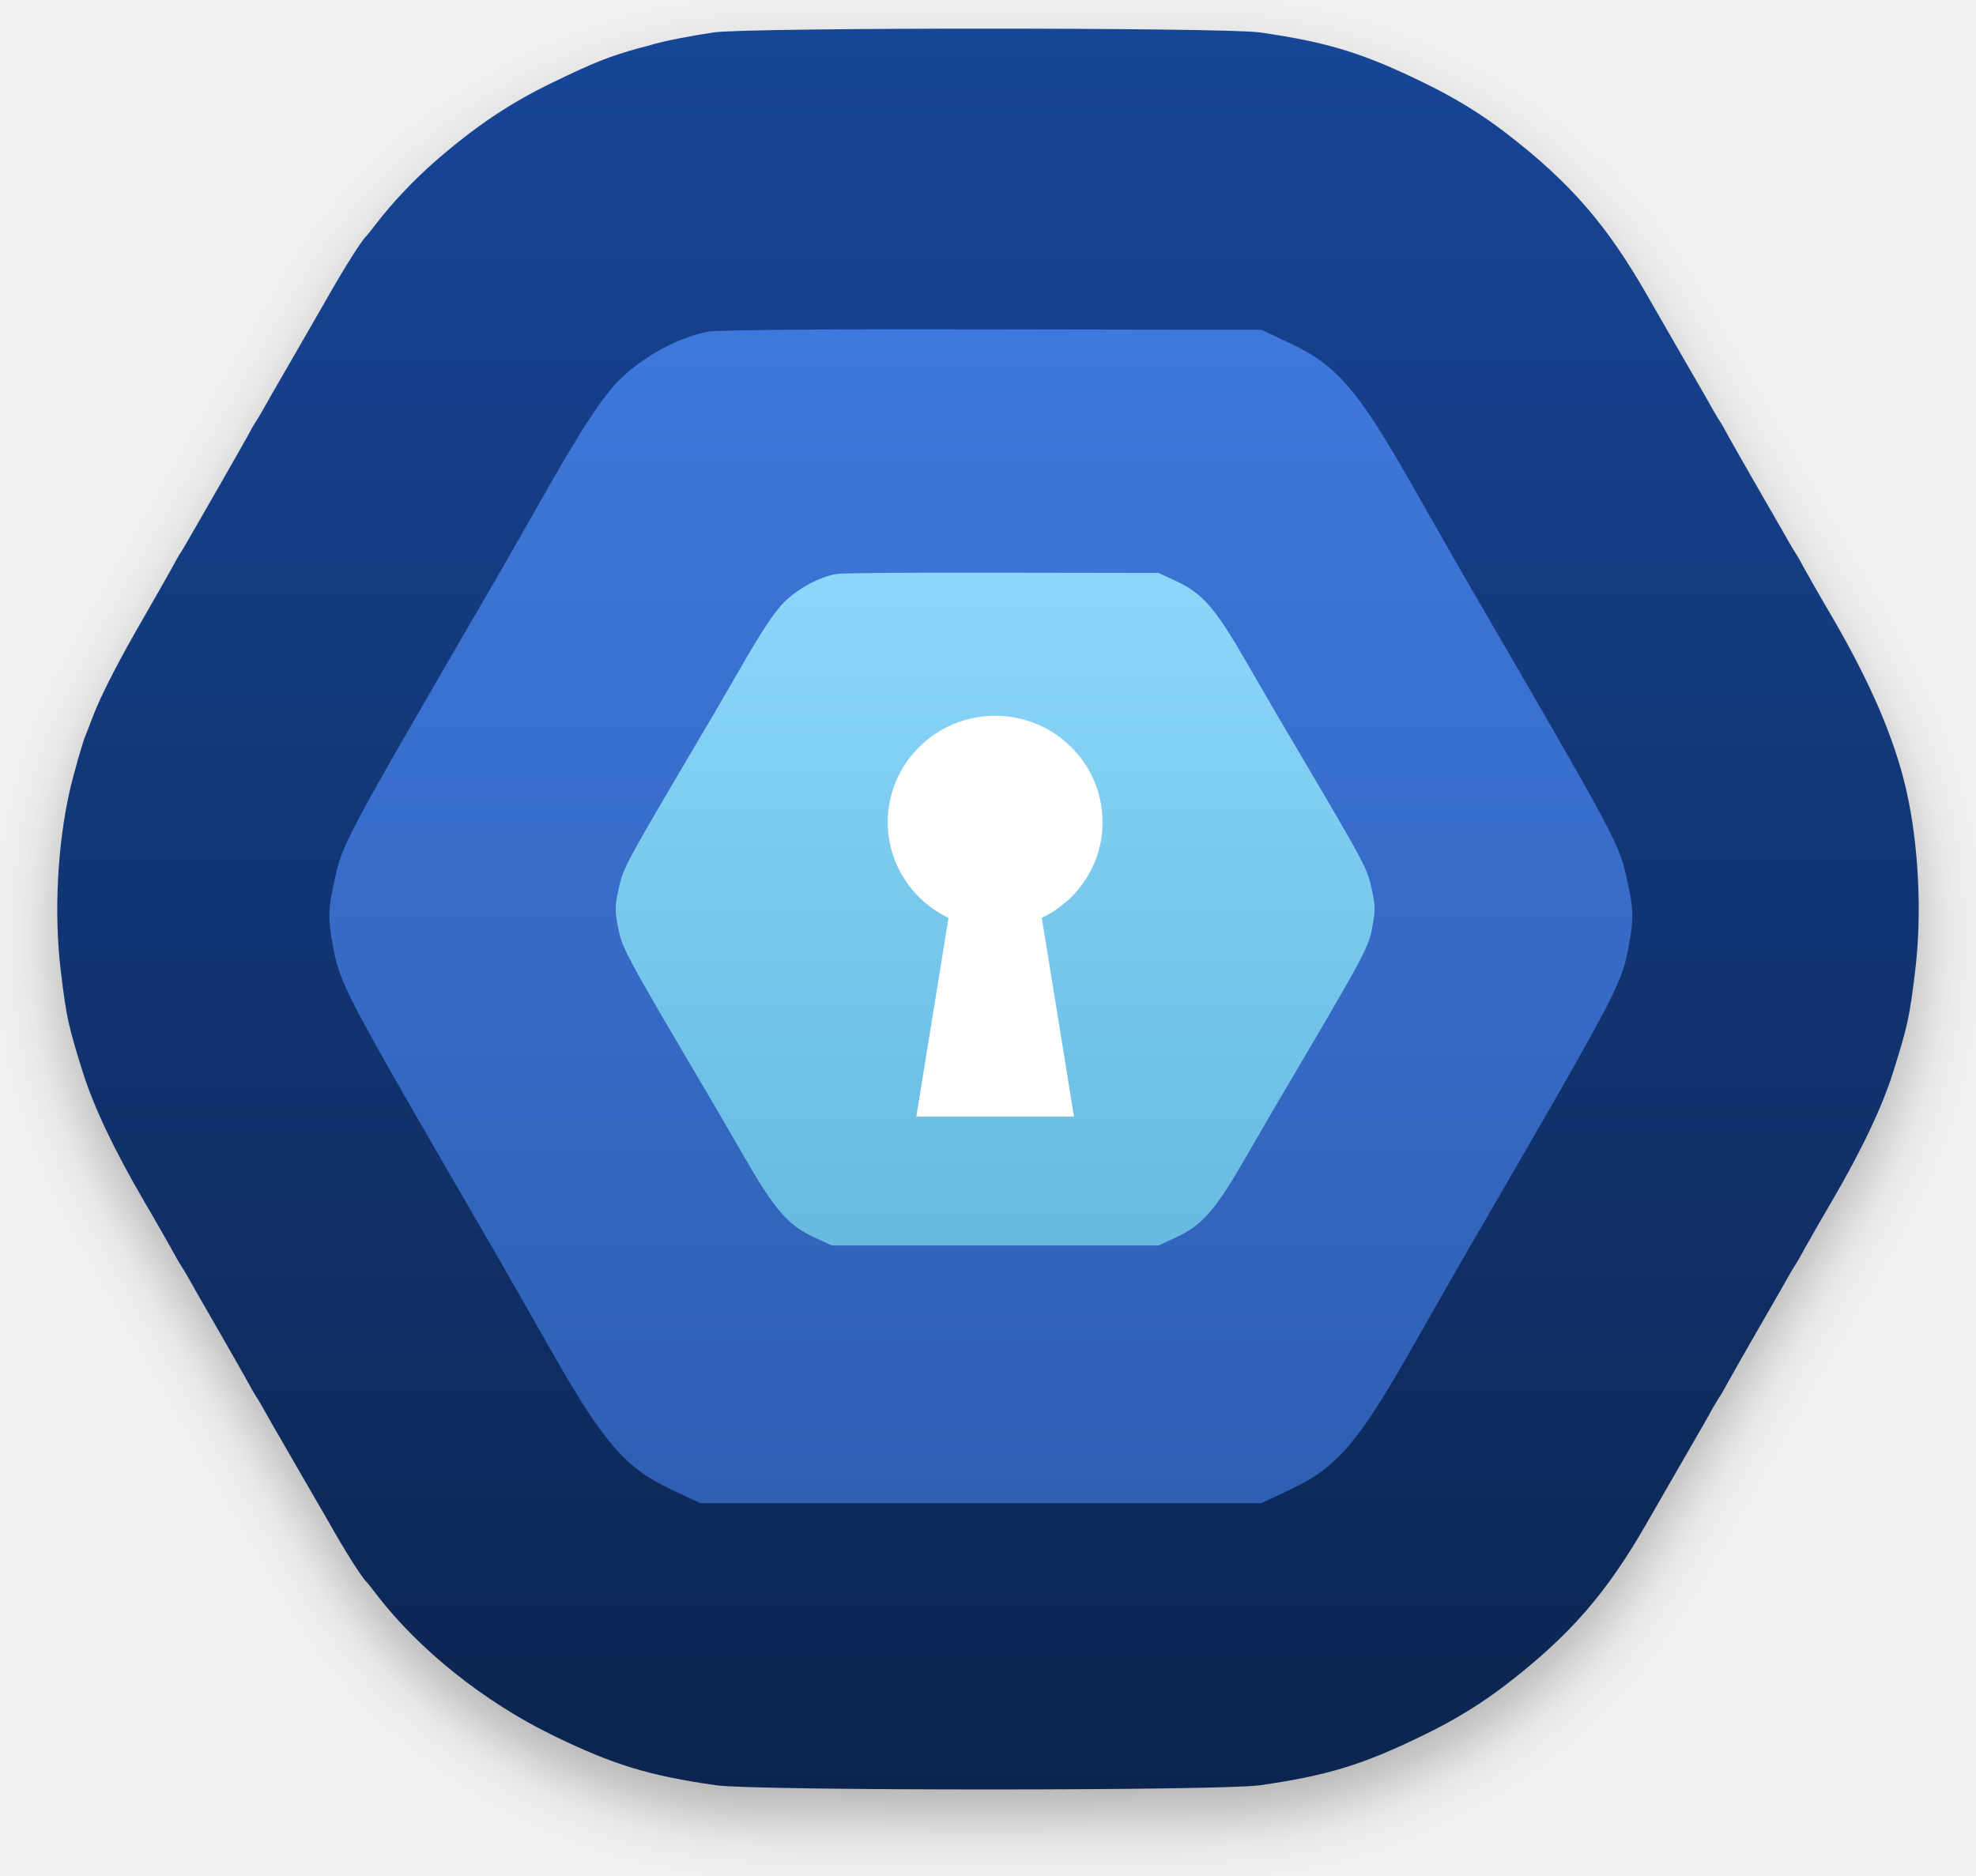
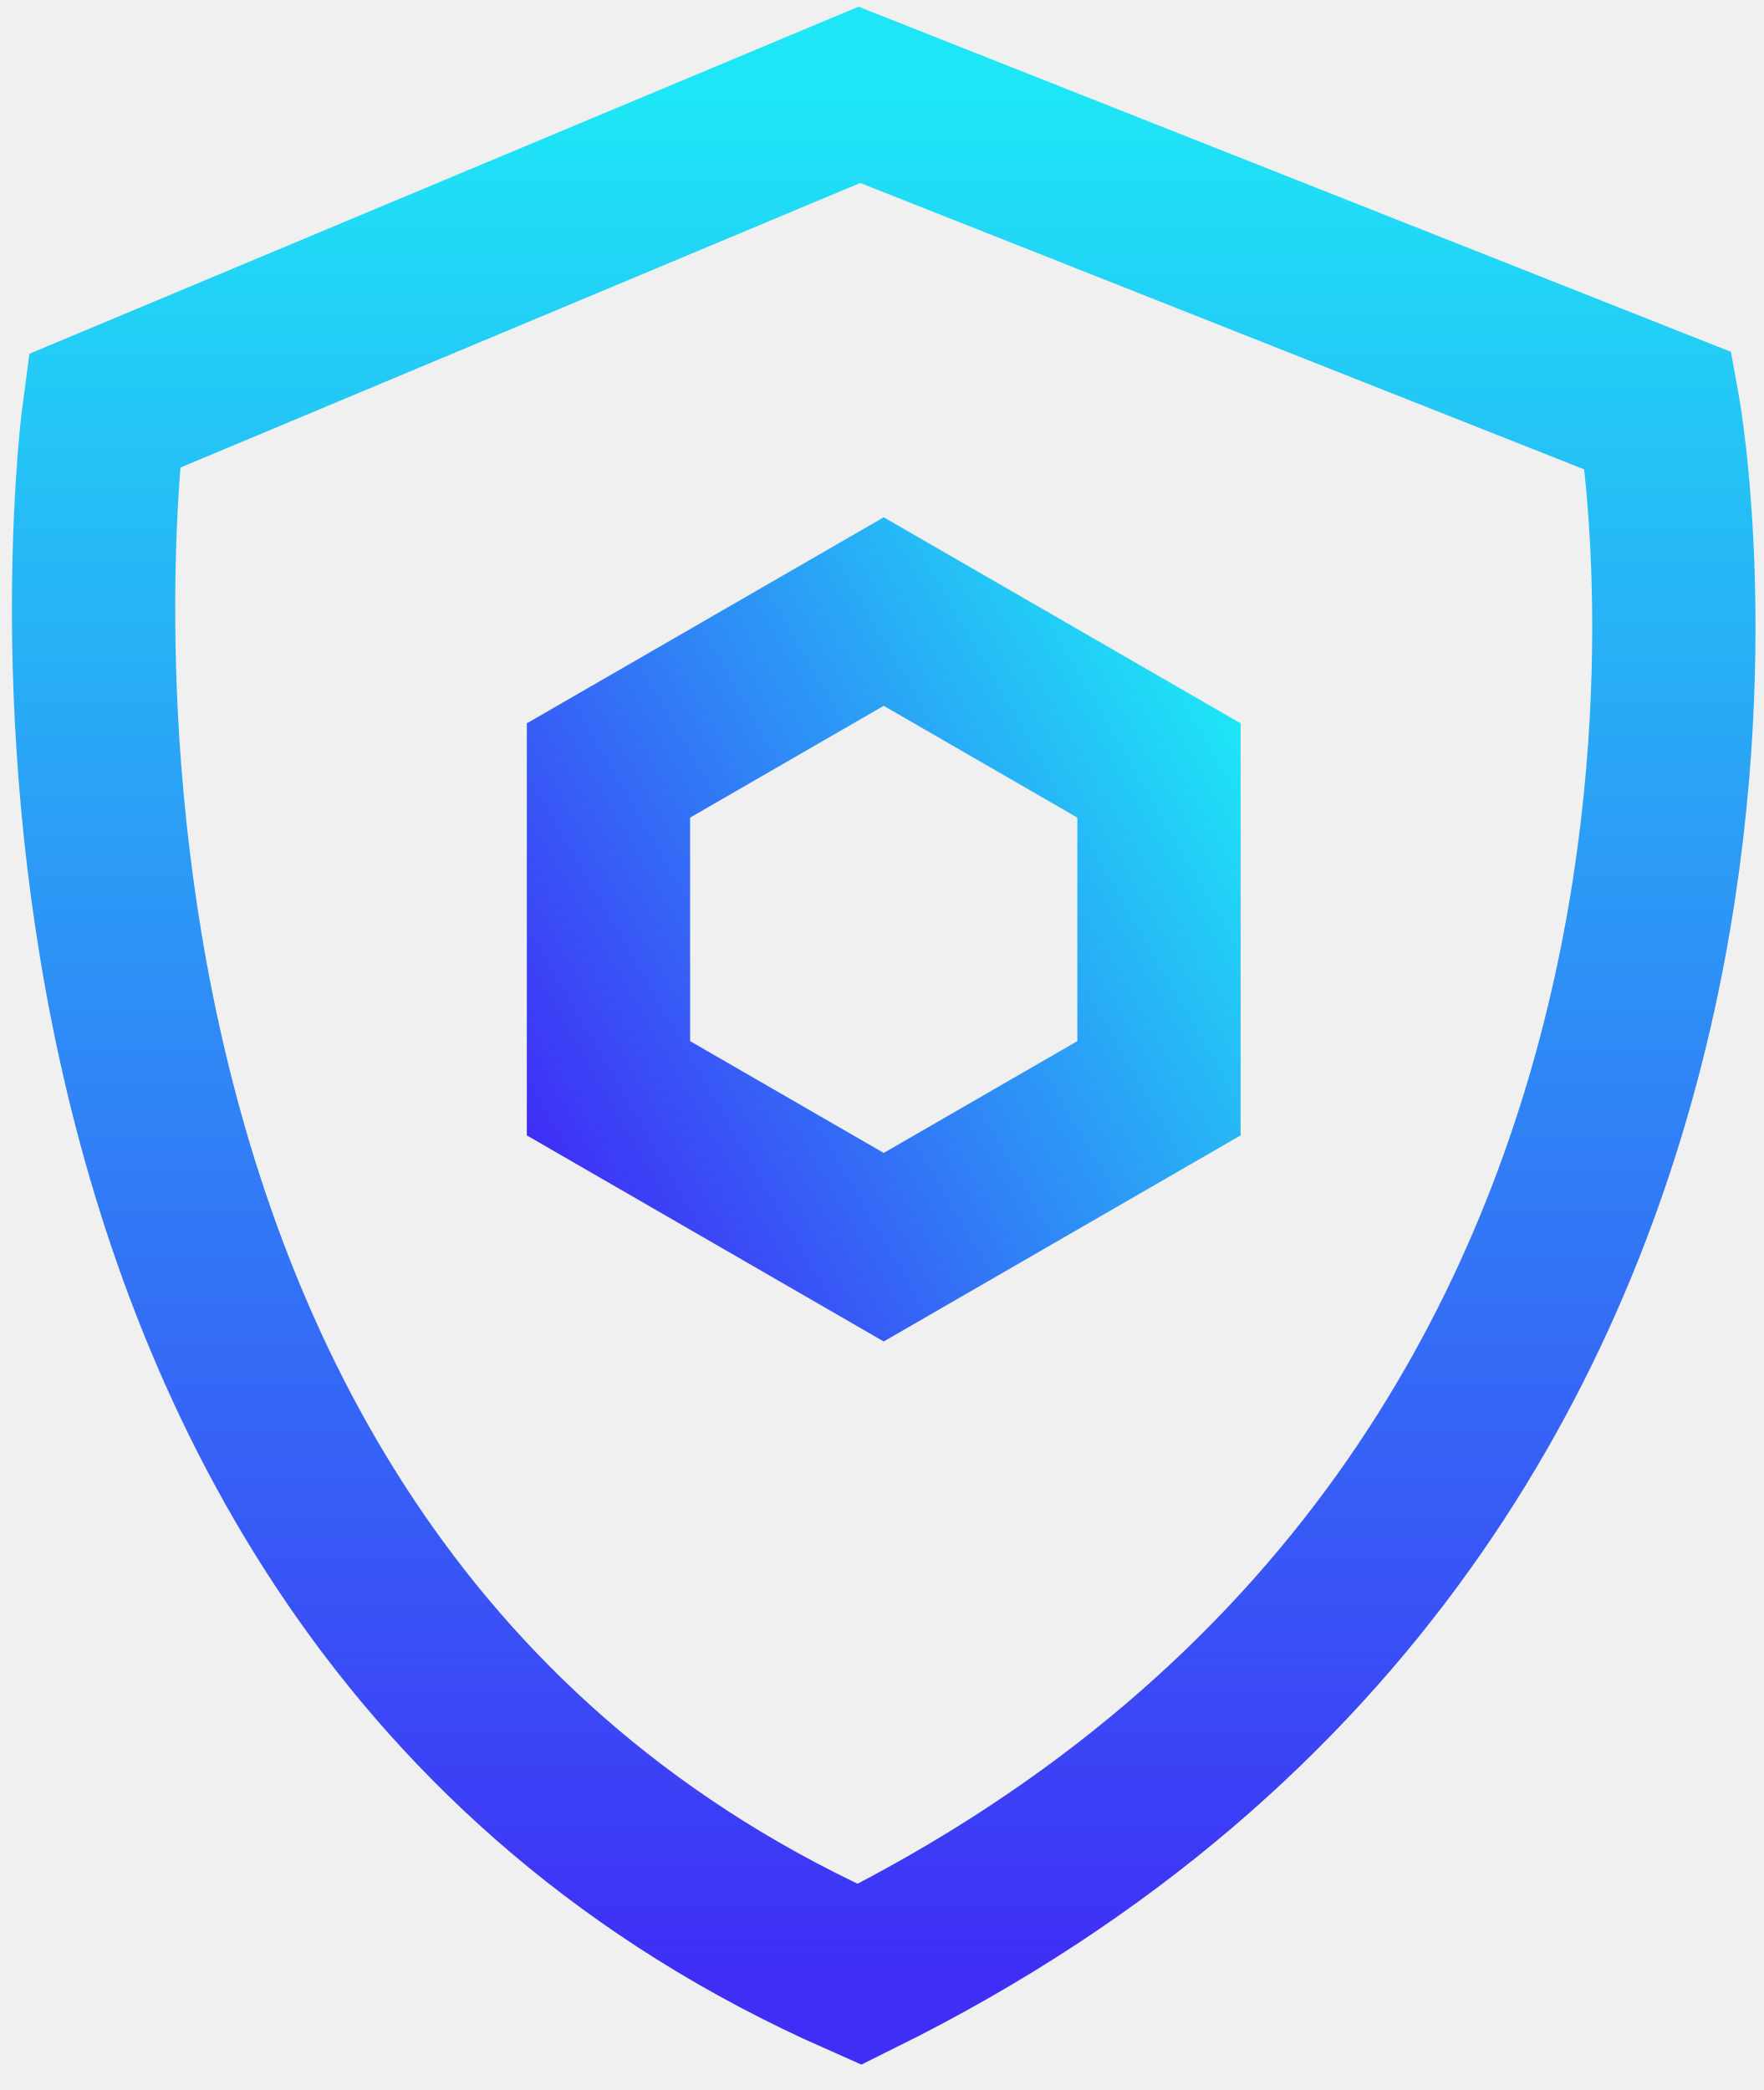
- <svg xmlns="http://www.w3.org/2000/svg" width="138" height="131" viewBox="0 0 138 131" fill="none">
-   <g filter="url(#filter0_d)">
-     <path fill-rule="evenodd" clip-rule="evenodd" d="M49.841 2.265C48.101 2.53 46.66 2.813 45.799 3.042C45.465 3.148 44.902 3.29 44.568 3.378C42.53 3.944 41.44 4.385 38.628 5.746C35.588 7.212 33.215 8.82 30.421 11.241C28.892 12.584 27.433 14.121 26.29 15.605C25.956 16.047 25.64 16.435 25.587 16.488C25.306 16.718 24.041 18.715 22.933 20.676C22.459 21.506 22.09 22.142 20.666 24.616C18.962 27.567 18.786 27.867 18.364 28.627C18.153 28.998 17.925 29.369 17.854 29.475C17.784 29.563 17.485 30.093 17.204 30.623C16.905 31.153 16.097 32.584 15.394 33.803C13.724 36.701 13.531 37.037 13.091 37.814C12.881 38.185 12.652 38.556 12.582 38.662C12.511 38.751 12.213 39.281 11.932 39.811C11.633 40.341 10.824 41.772 10.121 42.991C8.346 46.048 7.081 48.504 6.518 49.97C6.255 50.642 5.991 51.366 5.903 51.56C5.728 52.02 5.112 54.158 4.884 55.182C4.023 58.893 3.759 63.752 4.234 67.727C4.638 71.084 4.761 71.632 5.78 74.883C6.554 77.339 7.977 80.343 10.104 83.982C10.824 85.201 11.633 86.633 11.932 87.163C12.213 87.693 12.511 88.205 12.582 88.311C12.652 88.4 12.881 88.788 13.091 89.142C13.531 89.937 13.724 90.272 15.394 93.17C16.097 94.389 16.905 95.82 17.204 96.35C17.485 96.88 17.784 97.393 17.854 97.499C17.925 97.587 18.153 97.976 18.364 98.347C18.786 99.107 18.962 99.407 20.666 102.358C22.09 104.831 22.459 105.467 22.933 106.28C24.041 108.259 25.306 110.256 25.587 110.485C25.64 110.538 25.956 110.927 26.29 111.369C29.225 115.22 33.83 118.895 38.628 121.228C42.864 123.295 45.342 124.037 50.017 124.708C52.741 125.097 85.255 125.097 87.979 124.708C92.654 124.037 95.132 123.295 99.367 121.228C101.599 120.15 103.462 119.002 105.202 117.659C109.649 114.231 112.232 111.263 115.062 106.298C115.572 105.414 115.941 104.761 117.329 102.358C119.034 99.407 119.21 99.107 119.631 98.329C119.842 97.976 120.071 97.587 120.141 97.499C120.211 97.393 120.51 96.88 120.791 96.35C121.09 95.82 121.899 94.389 122.602 93.17C124.271 90.272 124.465 89.937 124.904 89.159C125.115 88.788 125.343 88.4 125.414 88.311C125.484 88.205 125.783 87.693 126.064 87.163C126.363 86.633 127.171 85.201 127.892 83.982C130.018 80.343 131.442 77.339 132.215 74.883C133.234 71.632 133.357 71.084 133.762 67.727C134.236 63.752 133.99 58.964 133.129 55.182C132.303 51.578 130.633 47.691 127.892 42.991C127.171 41.772 126.363 40.341 126.064 39.811C125.783 39.281 125.484 38.751 125.414 38.662C125.343 38.556 125.115 38.185 124.904 37.814C124.465 37.037 124.271 36.701 122.602 33.803C121.899 32.584 121.09 31.153 120.791 30.623C120.51 30.093 120.211 29.563 120.141 29.475C120.071 29.369 119.842 28.998 119.631 28.627C119.21 27.867 119.034 27.567 117.329 24.616C115.941 22.213 115.572 21.559 115.062 20.676C112.232 15.711 109.649 12.742 105.202 9.315C103.462 7.972 101.599 6.824 99.367 5.746C95.132 3.679 92.654 2.936 87.979 2.265C85.501 1.912 52.231 1.912 49.841 2.265Z" fill="url(#paint0_linear)" />
-     <path fill-rule="evenodd" clip-rule="evenodd" d="M90.164 24.013C93.355 25.506 94.904 27.334 98.581 33.824C100.343 36.902 102.045 39.918 102.409 40.528C113.165 59.053 113.044 58.839 113.652 61.551C114.077 63.501 114.107 64.111 113.773 65.939C113.257 68.772 113.226 68.864 102.409 87.511C102.045 88.12 100.343 91.137 98.581 94.214C94.904 100.704 93.355 102.532 90.164 104.025L88.098 105L68.5 105H48.902L46.836 104.025C43.645 102.532 42.096 100.704 38.419 94.214C36.657 91.137 34.955 88.12 34.591 87.511C23.774 68.864 23.744 68.772 23.227 65.939C22.893 64.111 22.923 63.501 23.349 61.551C23.956 58.839 23.835 59.053 34.591 40.528C34.955 39.918 36.657 36.902 38.419 33.824C40.637 29.924 42.096 27.73 43.19 26.603C44.861 24.927 47.413 23.526 49.51 23.16C50.178 23.038 59.142 22.977 69.412 23.008L88.098 23.038L90.164 24.013Z" fill="url(#paint1_linear)" />
-     <path fill-rule="evenodd" clip-rule="evenodd" d="M82.118 40.581C83.976 41.437 84.878 42.484 87.02 46.204C88.046 47.968 89.037 49.697 89.249 50.046C95.514 60.664 95.443 60.542 95.797 62.096C96.045 63.214 96.062 63.563 95.868 64.611C95.567 66.235 95.549 66.288 89.249 76.976C89.037 77.325 88.046 79.054 87.02 80.818C84.878 84.538 83.976 85.585 82.118 86.441L80.914 87H69.5H58.086L56.882 86.441C55.024 85.585 54.122 84.538 51.98 80.818C50.954 79.054 49.963 77.325 49.751 76.976C43.451 66.288 43.433 66.235 43.132 64.611C42.938 63.563 42.955 63.214 43.203 62.096C43.557 60.542 43.486 60.664 49.751 50.046C49.963 49.697 50.954 47.968 51.98 46.204C53.272 43.969 54.122 42.711 54.759 42.065C55.732 41.105 57.219 40.301 58.44 40.092C58.829 40.022 64.049 39.987 70.031 40.005L80.914 40.022L82.118 40.581Z" fill="url(#paint2_linear)" />
-     <path d="M66.243 64.117L63.995 78H75.006L72.757 64.117C75.264 62.914 77 60.376 77 57.431C77 53.329 73.642 50 69.5 50C65.358 50 62 53.329 62 57.431C62 60.376 63.735 62.914 66.243 64.117Z" fill="white" />
-   </g>
+ <svg xmlns="http://www.w3.org/2000/svg" width="54" height="64" viewBox="0 0 54 64" fill="none">
+   <path d="M27.061 18.727L35.489 23.593L35.489 33.325L27.061 38.192L18.632 33.325L18.632 23.593L27.061 18.727Z" stroke="url(#paint0_linear)" stroke-width="5" />
+   <path d="M26.316 2.904L3.185 12.587C3.185 12.587 -1.656 48.09 26.316 60.462C56.709 45.4 50.791 12.587 50.791 12.587L26.316 2.904Z" stroke="url(#paint1_linear)" stroke-width="5" />
  <defs>
-     <filter id="filter0_d" x="0" y="0" width="138" height="131" filterUnits="userSpaceOnUse" color-interpolation-filters="sRGB">
-       <feFlood flood-opacity="0" result="BackgroundImageFix" />
-       <feColorMatrix in="SourceAlpha" type="matrix" values="0 0 0 0 0 0 0 0 0 0 0 0 0 0 0 0 0 0 127 0" />
-       <feOffset dy="2" />
-       <feGaussianBlur stdDeviation="2" />
-       <feColorMatrix type="matrix" values="0 0 0 0 0 0 0 0 0 0 0 0 0 0 0 0 0 0 0.255 0" />
-       <feBlend mode="normal" in2="BackgroundImageFix" result="effect1_dropShadow" />
-       <feBlend mode="normal" in="SourceGraphic" in2="effect1_dropShadow" result="shape" />
-     </filter>
-     <linearGradient id="paint0_linear" x1="134" y1="2" x2="134" y2="125" gradientUnits="userSpaceOnUse">
-       <stop stop-color="#174697" />
-       <stop offset="1" stop-color="#0C2550" />
+     <linearGradient id="paint0_linear" x1="37.989" y1="22.149" x2="16.132" y2="34.769" gradientUnits="userSpaceOnUse">
+       <stop stop-color="#1EE6F6" />
+       <stop offset="1" stop-color="#3F2EF6" />
    </linearGradient>
-     <linearGradient id="paint1_linear" x1="116.526" y1="23" x2="116.526" y2="105" gradientUnits="userSpaceOnUse">
-       <stop stop-color="#3F78DC" />
-       <stop offset="1" stop-color="#2F5FB3" />
-     </linearGradient>
-     <linearGradient id="paint2_linear" x1="43.722" y1="85.719" x2="43.722" y2="40" gradientUnits="userSpaceOnUse">
-       <stop stop-color="#68BBE1" />
-       <stop offset="1" stop-color="#8BD7F9" />
+     <linearGradient id="paint1_linear" x1="27.061" y1="2.904" x2="27.061" y2="60.462" gradientUnits="userSpaceOnUse">
+       <stop stop-color="#1EE6F6" />
+       <stop offset="1" stop-color="#3F2EF6" />
    </linearGradient>
  </defs>
</svg>
